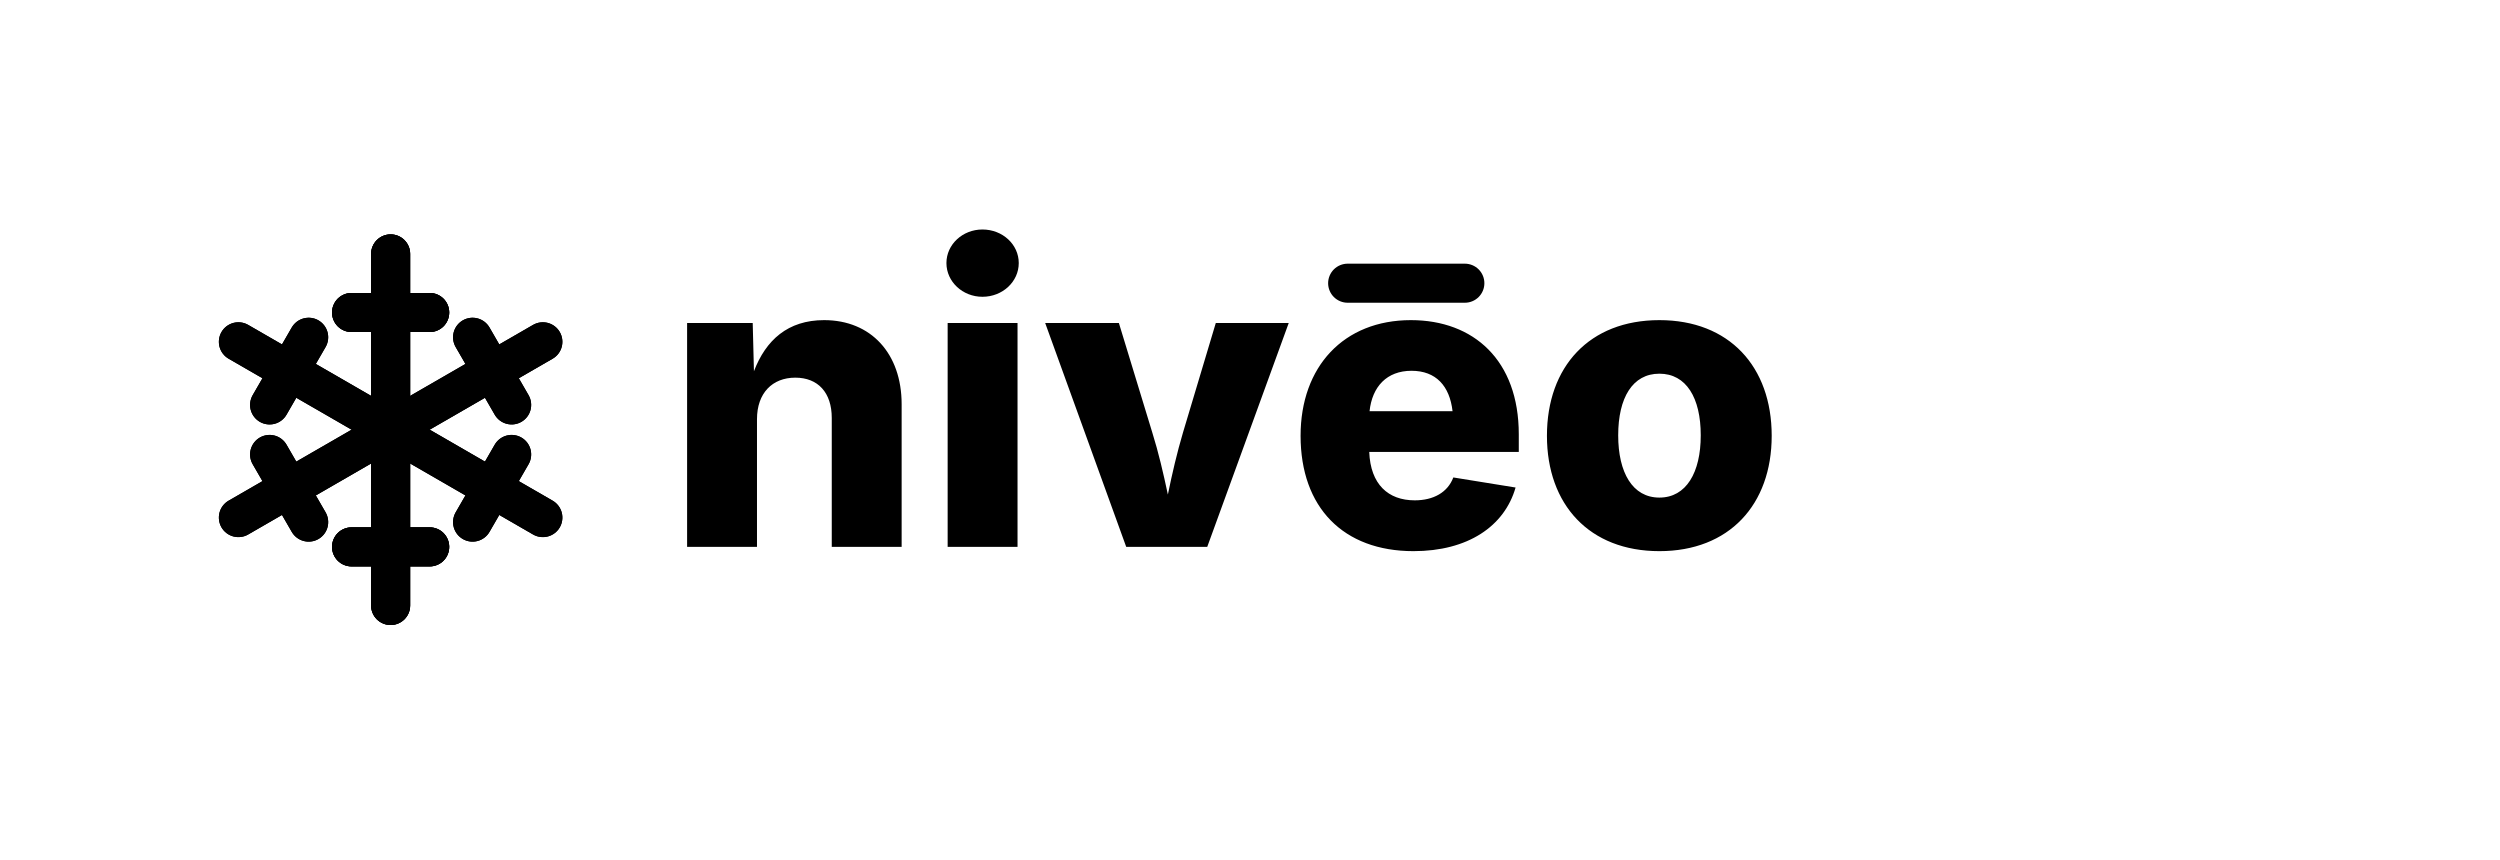
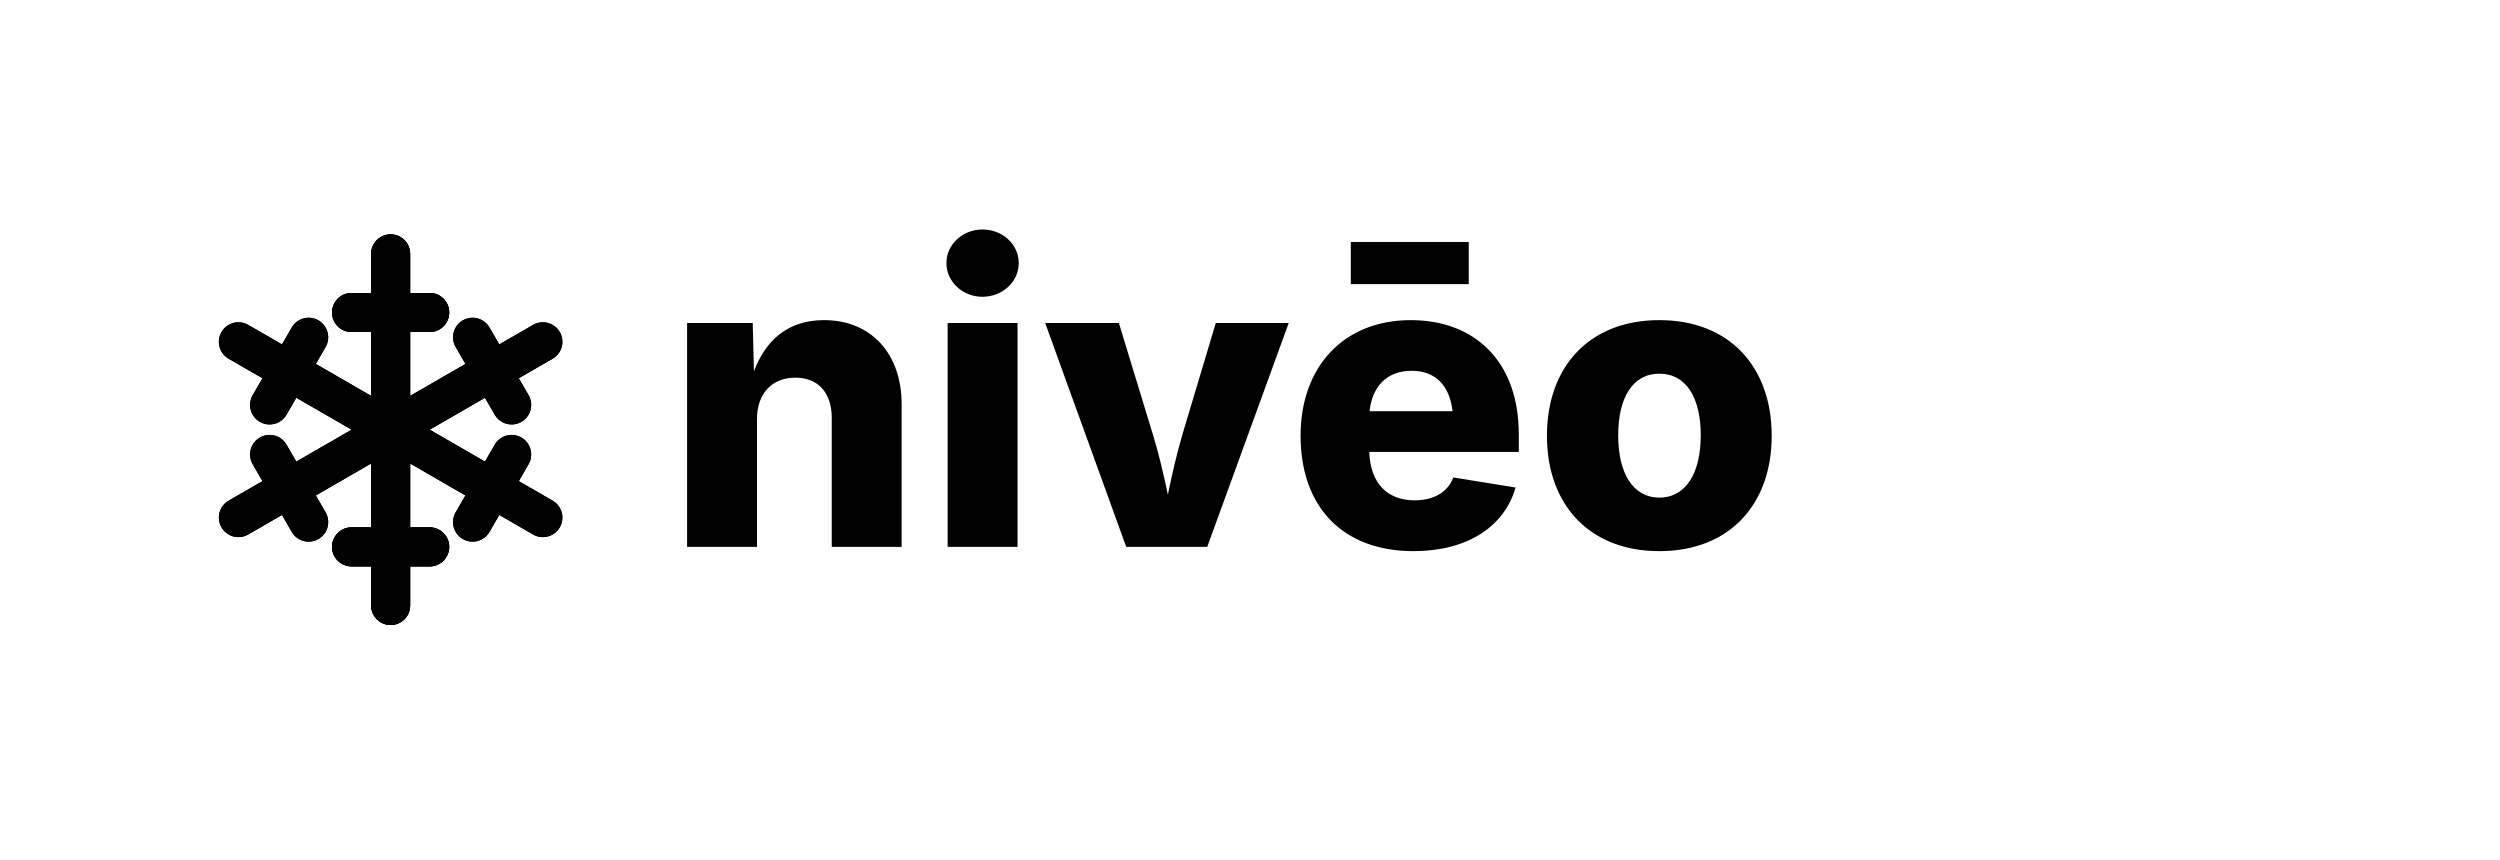
<svg xmlns="http://www.w3.org/2000/svg" width="256" height="88" viewBox="0 0 256 88">
  <g stroke="#000000" stroke-width="4" stroke-linecap="round" fill="none">
    <g id="arm">
      <line x1="40" y1="26" x2="40" y2="62" />
      <line x1="36" y1="32" x2="44" y2="32" />
      <line x1="36" y1="56" x2="44" y2="56" />
    </g>
    <use href="#arm" />
    <use href="#arm" transform="rotate(60 40 44)" />
    <use href="#arm" transform="rotate(120 40 44)" />
    <use href="#arm" transform="rotate(180 40 44)" />
    <use href="#arm" transform="rotate(240 40 44)" />
    <use href="#arm" transform="rotate(300 40 44)" />
  </g>
-   <text x="68" y="56" font-family="Inter, system-ui, sans-serif" font-size="42" font-weight="800" fill="#000000">niveo</text>
-   <line x1="138" y1="29" x2="150" y2="29" stroke="#000000" stroke-width="4" stroke-linecap="round" />
+   <text x="68" y="56" font-family="Inter, system-ui, sans-serif" font-size="42" font-weight="800" fill="#000000">nivēo</text>
</svg>
